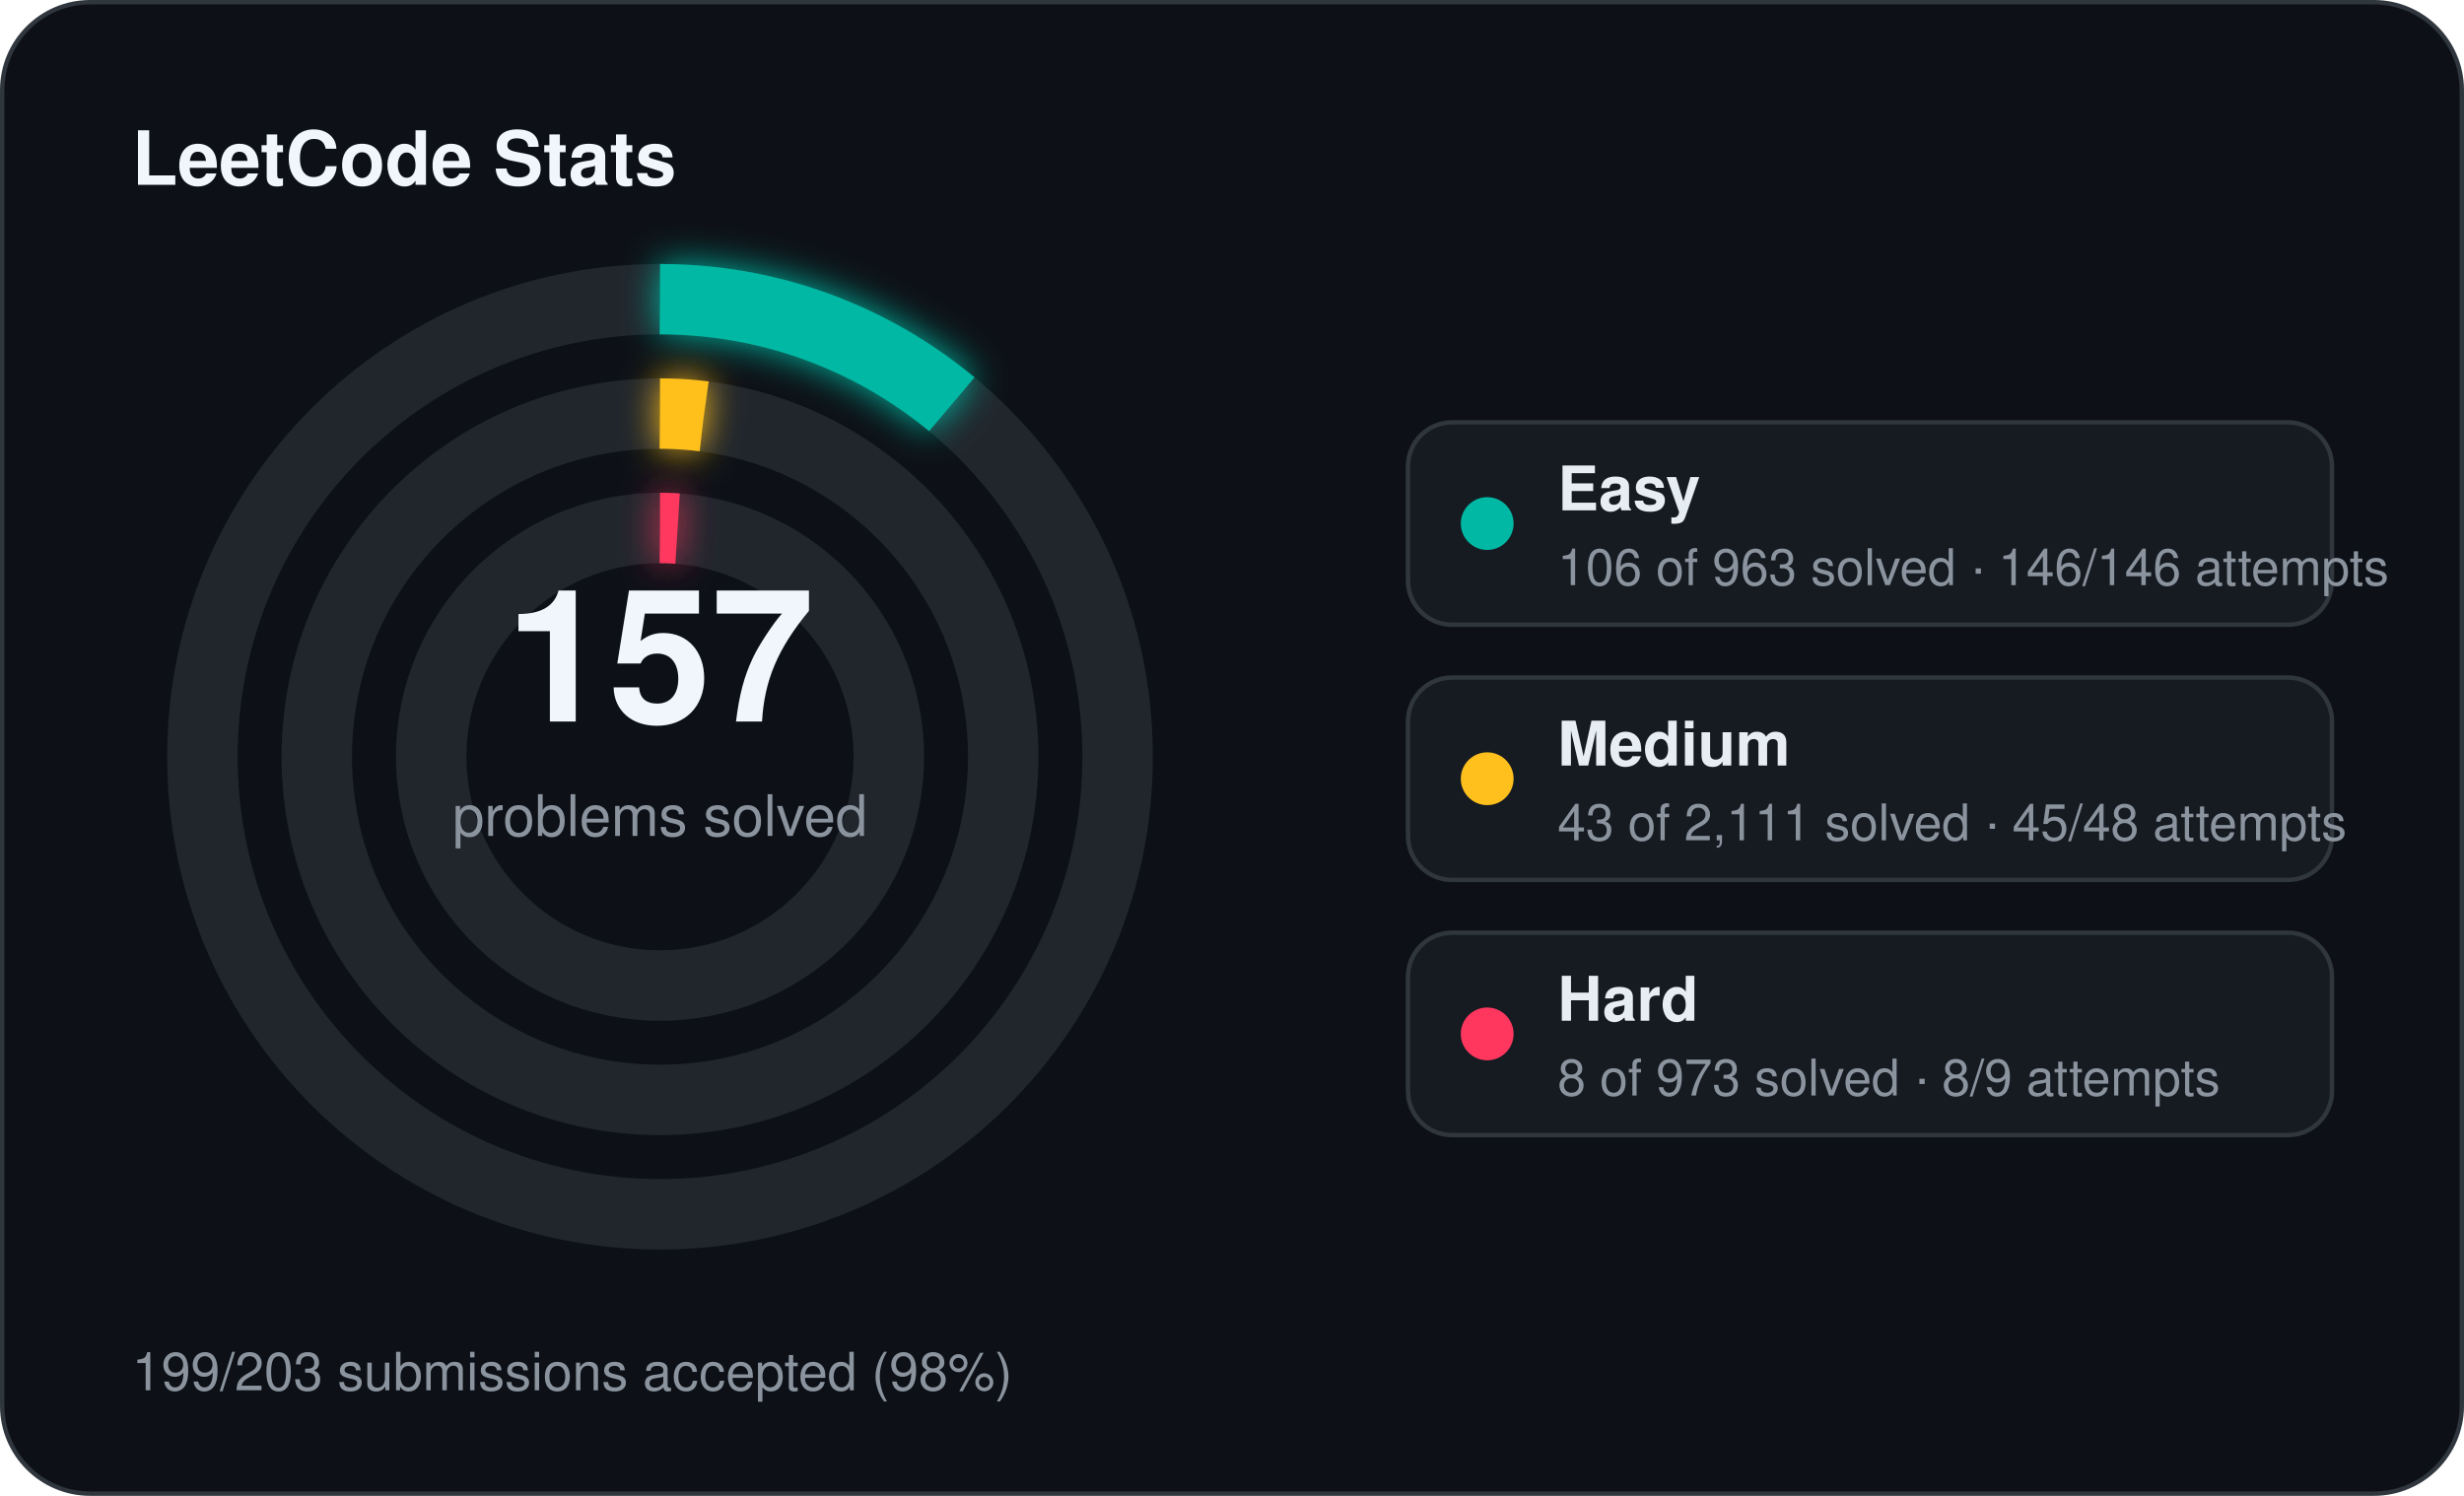
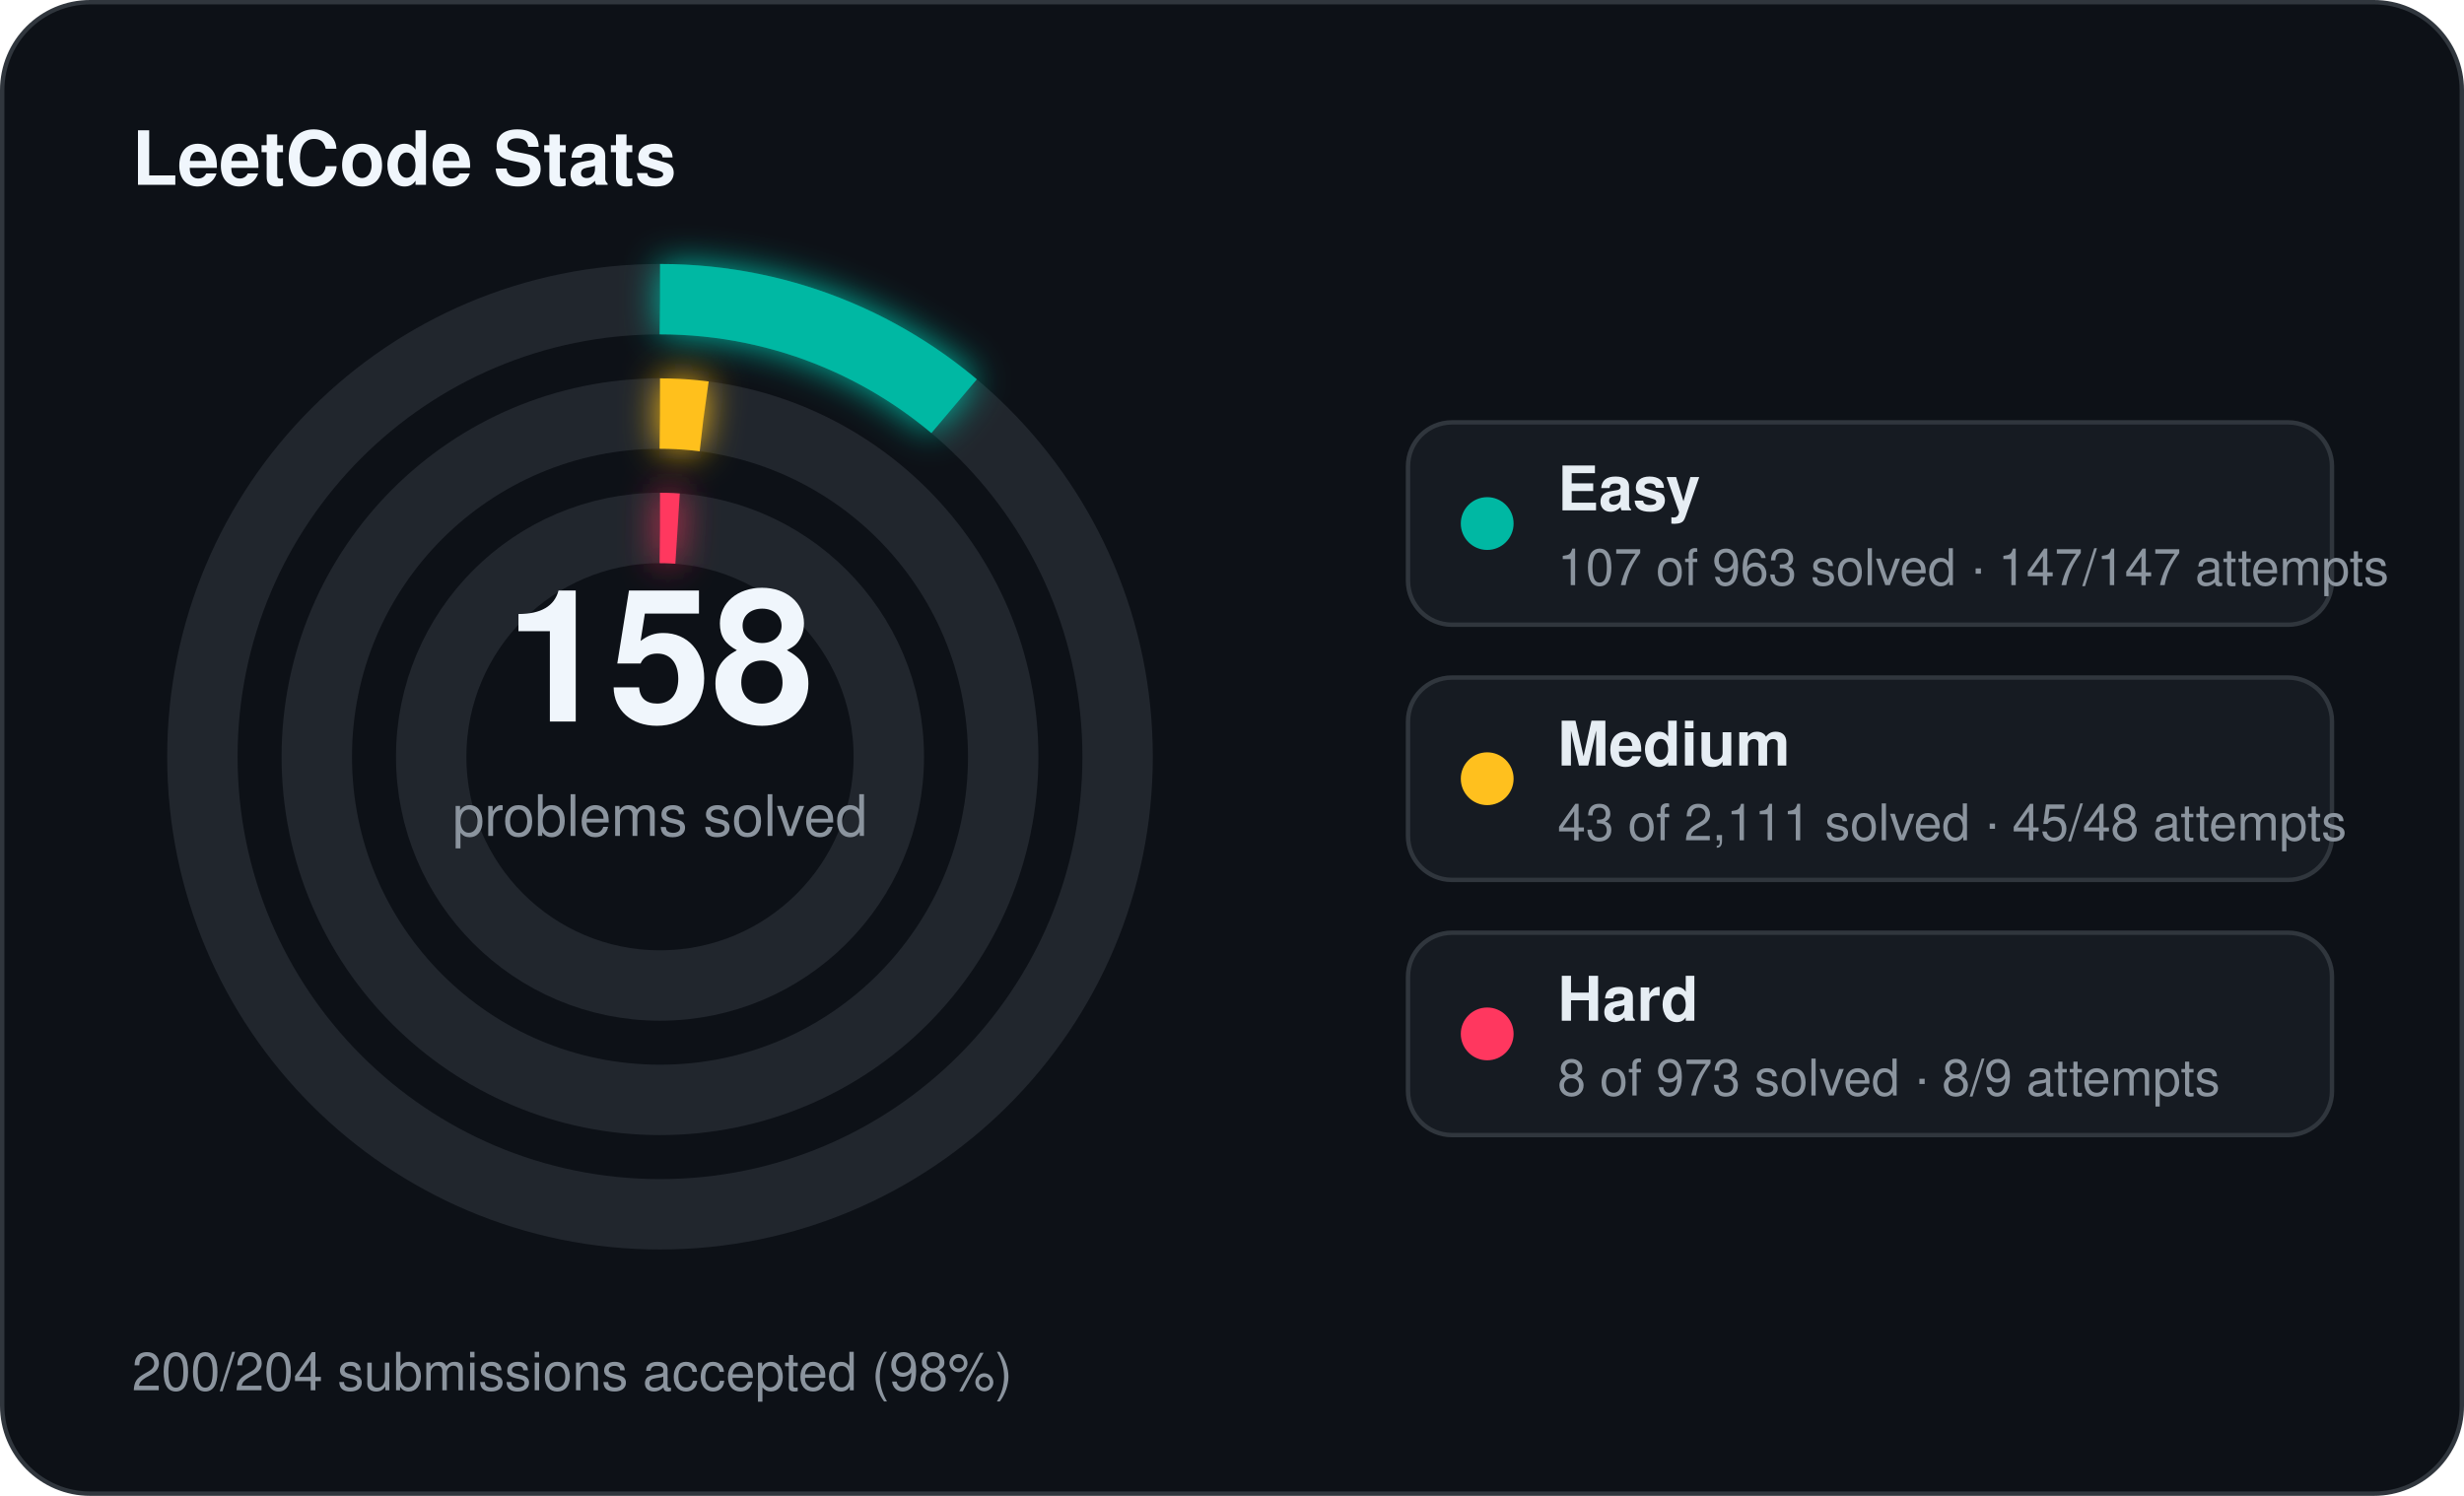
<svg xmlns="http://www.w3.org/2000/svg" width="560" height="340" viewBox="0 0 560 340">
  <defs>
    <filter id="stats-glow" x="-60%" y="-60%" width="220%" height="220%">
      <feGaussianBlur stdDeviation="4" result="blur" />
      <feMerge>
        <feMergeNode in="blur" />
        <feMergeNode in="SourceGraphic" />
      </feMerge>
    </filter>
  </defs>
  <rect x="0.5" y="0.5" width="559" height="339" rx="20" fill="#0d1117" stroke="#30363d" stroke-width="1" />
  <text x="30" y="42" fill="#f0f6fc" font-family="Segoe UI, Helvetica, Arial, sans-serif" font-size="17" font-weight="700">LeetCode Stats</text>
  <circle cx="150" cy="172" r="104" fill="none" stroke="#21262d" stroke-width="16" />
-   <circle cx="150" cy="172" r="104" fill="none" stroke="#00b8a3" stroke-width="16" stroke-linecap="butt" stroke-dasharray="71.93 653.45" transform="rotate(-90 150 172)" filter="url(#stats-glow)" />
+   <circle cx="150" cy="172" r="104" fill="none" stroke="#00b8a3" stroke-width="16" stroke-linecap="butt" stroke-dasharray="72.61 653.45" transform="rotate(-90 150 172)" filter="url(#stats-glow)" />
  <circle cx="150" cy="172" r="78" fill="none" stroke="#21262d" stroke-width="16" />
  <circle cx="150" cy="172" r="78" fill="none" stroke="#ffc01e" stroke-width="16" stroke-linecap="butt" stroke-dasharray="9.98 490.09" transform="rotate(-90 150 172)" filter="url(#stats-glow)" />
  <circle cx="150" cy="172" r="52" fill="none" stroke="#21262d" stroke-width="16" />
  <circle cx="150" cy="172" r="52" fill="none" stroke="#ff375f" stroke-width="16" stroke-linecap="butt" stroke-dasharray="4.00 326.73" transform="rotate(-90 150 172)" filter="url(#stats-glow)" />
-   <text x="150" y="164" text-anchor="middle" fill="#f0f6fc" font-family="Segoe UI, Helvetica, Arial, sans-serif" font-size="42" font-weight="700">157</text>
+   <text x="150" y="164" text-anchor="middle" fill="#f0f6fc" font-family="Segoe UI, Helvetica, Arial, sans-serif" font-size="42" font-weight="700">158</text>
  <text x="150" y="190" text-anchor="middle" fill="#8b949e" font-family="Segoe UI, Helvetica, Arial, sans-serif" font-size="13">problems solved</text>
  <rect x="320" y="96" width="210" height="46" rx="10" fill="#161b22" stroke="#30363d" stroke-width="1" />
  <circle cx="338" cy="119" r="6" fill="#00b8a3" />
  <text x="354" y="116" fill="#e6edf3" font-family="Segoe UI, Helvetica, Arial, sans-serif" font-size="14" font-weight="600">Easy</text>
-   <text x="354" y="133" fill="#8b949e" font-family="Segoe UI, Helvetica, Arial, sans-serif" font-size="11.5">106 of 963 solved · 146/146 attempts</text>
+   <text x="354" y="133" fill="#8b949e" font-family="Segoe UI, Helvetica, Arial, sans-serif" font-size="11.5">107 of 963 solved · 147/147 attempts</text>
  <rect x="320" y="154" width="210" height="46" rx="10" fill="#161b22" stroke="#30363d" stroke-width="1" />
  <circle cx="338" cy="177" r="6" fill="#ffc01e" />
  <text x="354" y="174" fill="#e6edf3" font-family="Segoe UI, Helvetica, Arial, sans-serif" font-size="14" font-weight="600">Medium</text>
  <text x="354" y="191" fill="#8b949e" font-family="Segoe UI, Helvetica, Arial, sans-serif" font-size="11.5">43 of 2,111 solved · 45/48 attempts</text>
  <rect x="320" y="212" width="210" height="46" rx="10" fill="#161b22" stroke="#30363d" stroke-width="1" />
  <circle cx="338" cy="235" r="6" fill="#ff375f" />
  <text x="354" y="232" fill="#e6edf3" font-family="Segoe UI, Helvetica, Arial, sans-serif" font-size="14" font-weight="600">Hard</text>
  <text x="354" y="249" fill="#8b949e" font-family="Segoe UI, Helvetica, Arial, sans-serif" font-size="11.5">8 of 973 solved · 8/9 attempts</text>
-   <text x="30" y="316" fill="#8b949e" font-family="Segoe UI, Helvetica, Arial, sans-serif" font-size="12">199/203 submissions accepted (98%)</text>
+   <text x="30" y="316" fill="#8b949e" font-family="Segoe UI, Helvetica, Arial, sans-serif" font-size="12">200/204 submissions accepted (98%)</text>
</svg>
